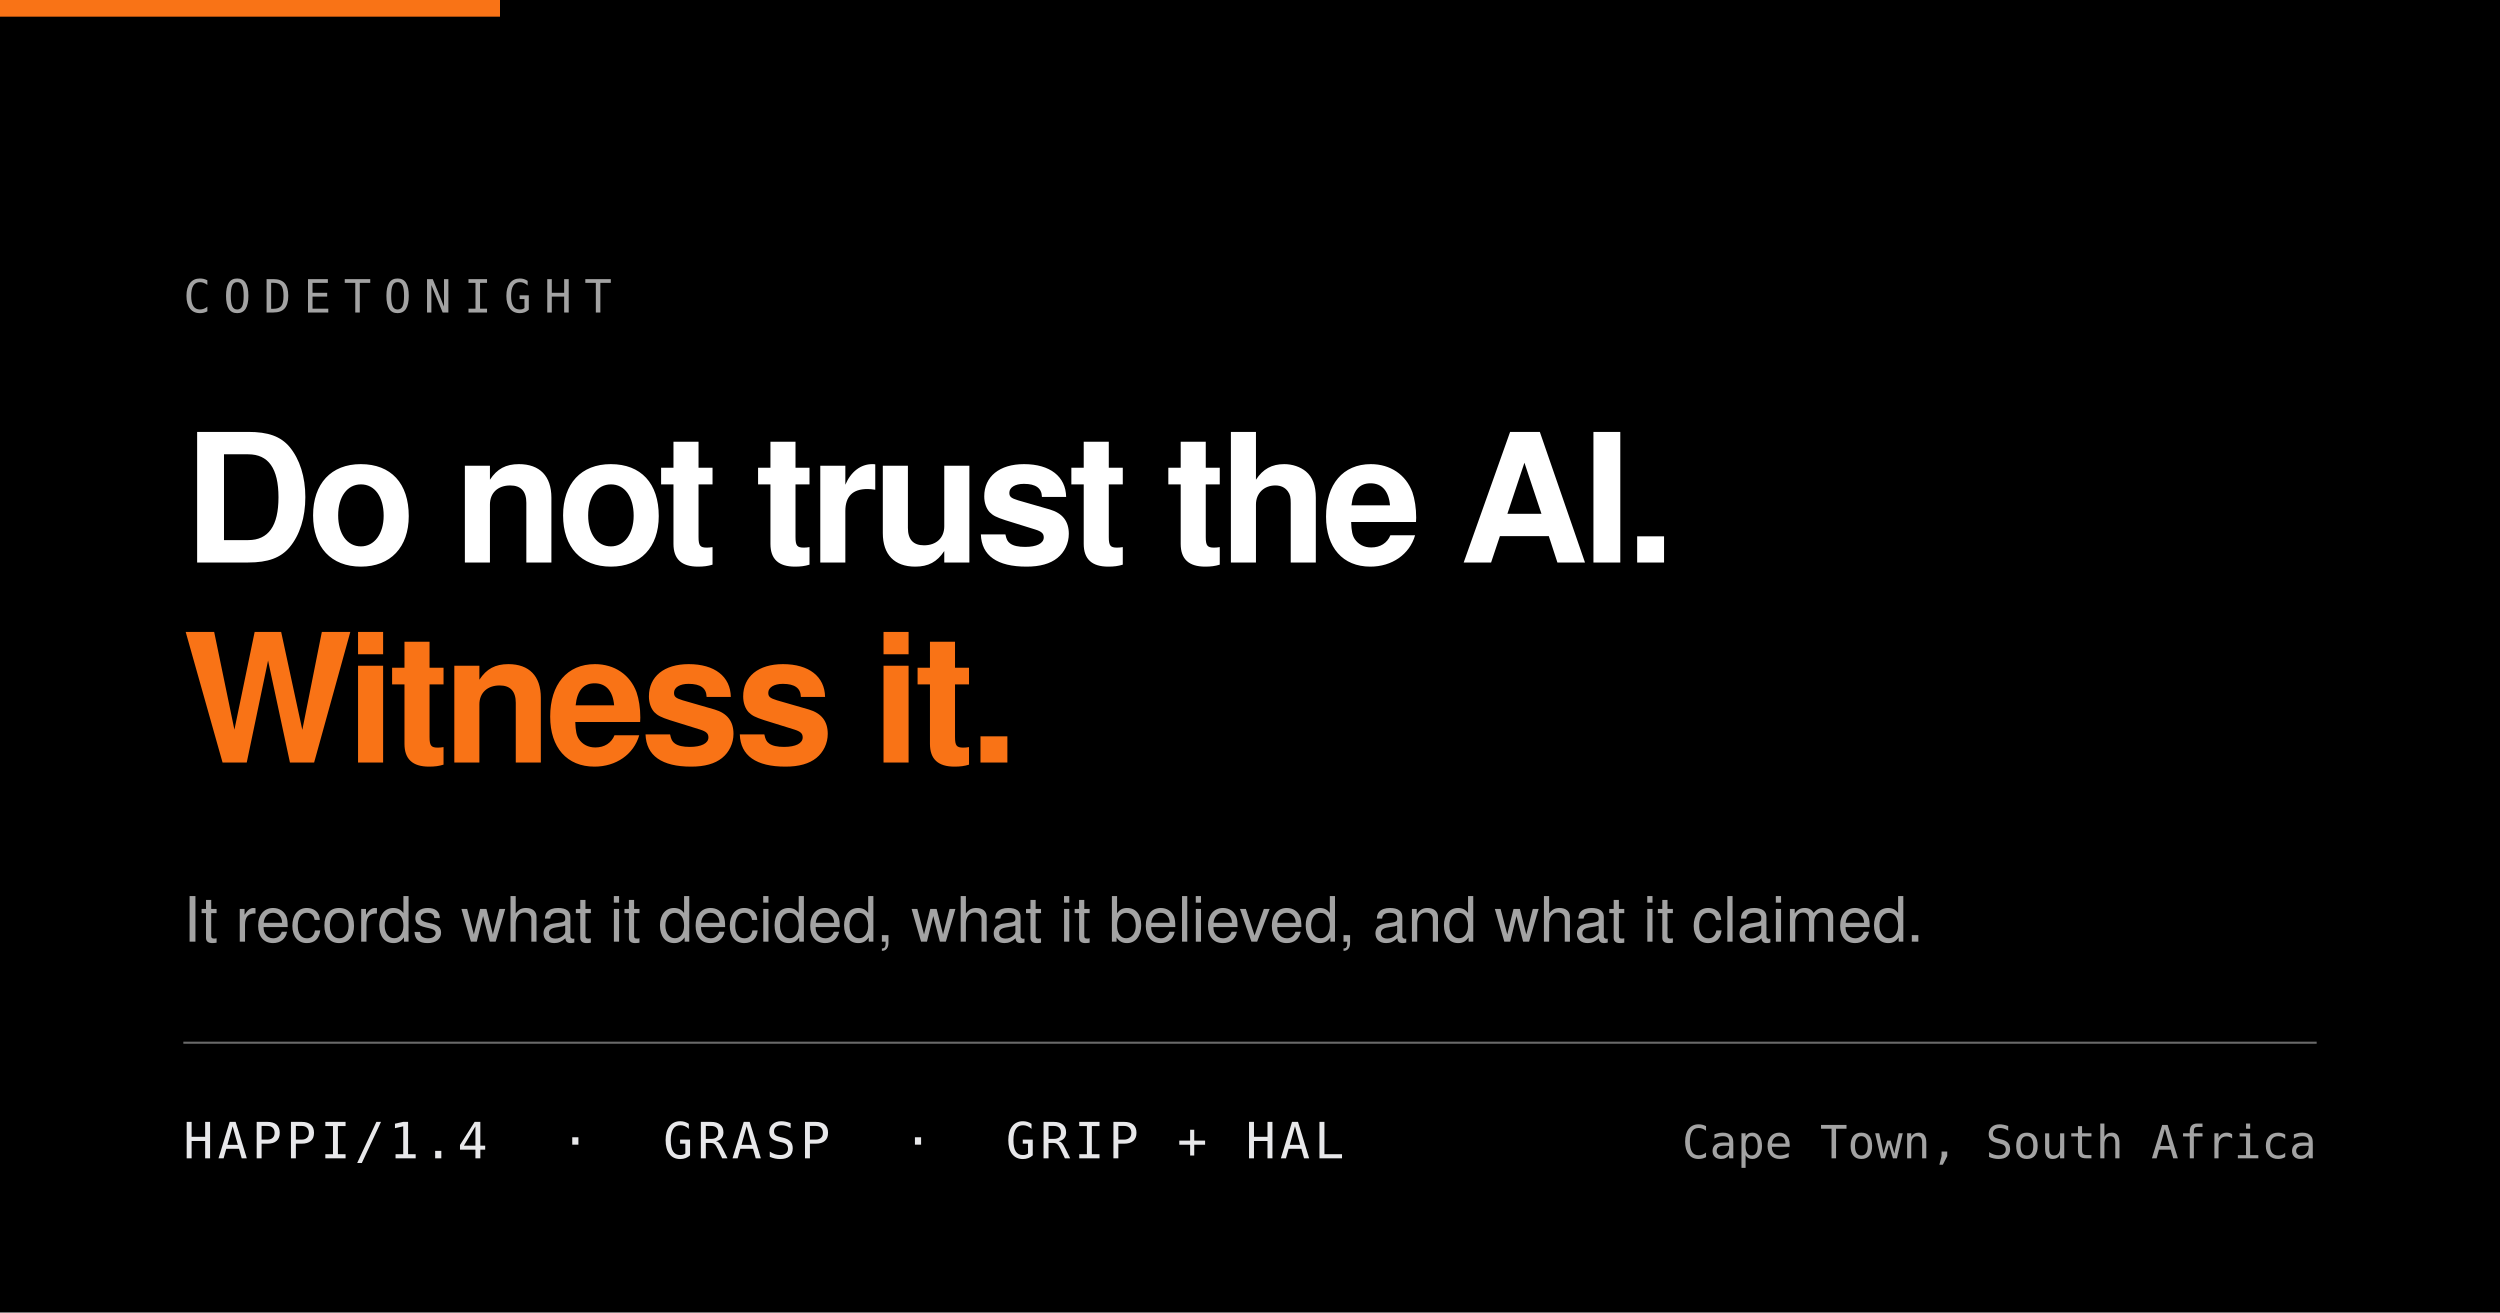
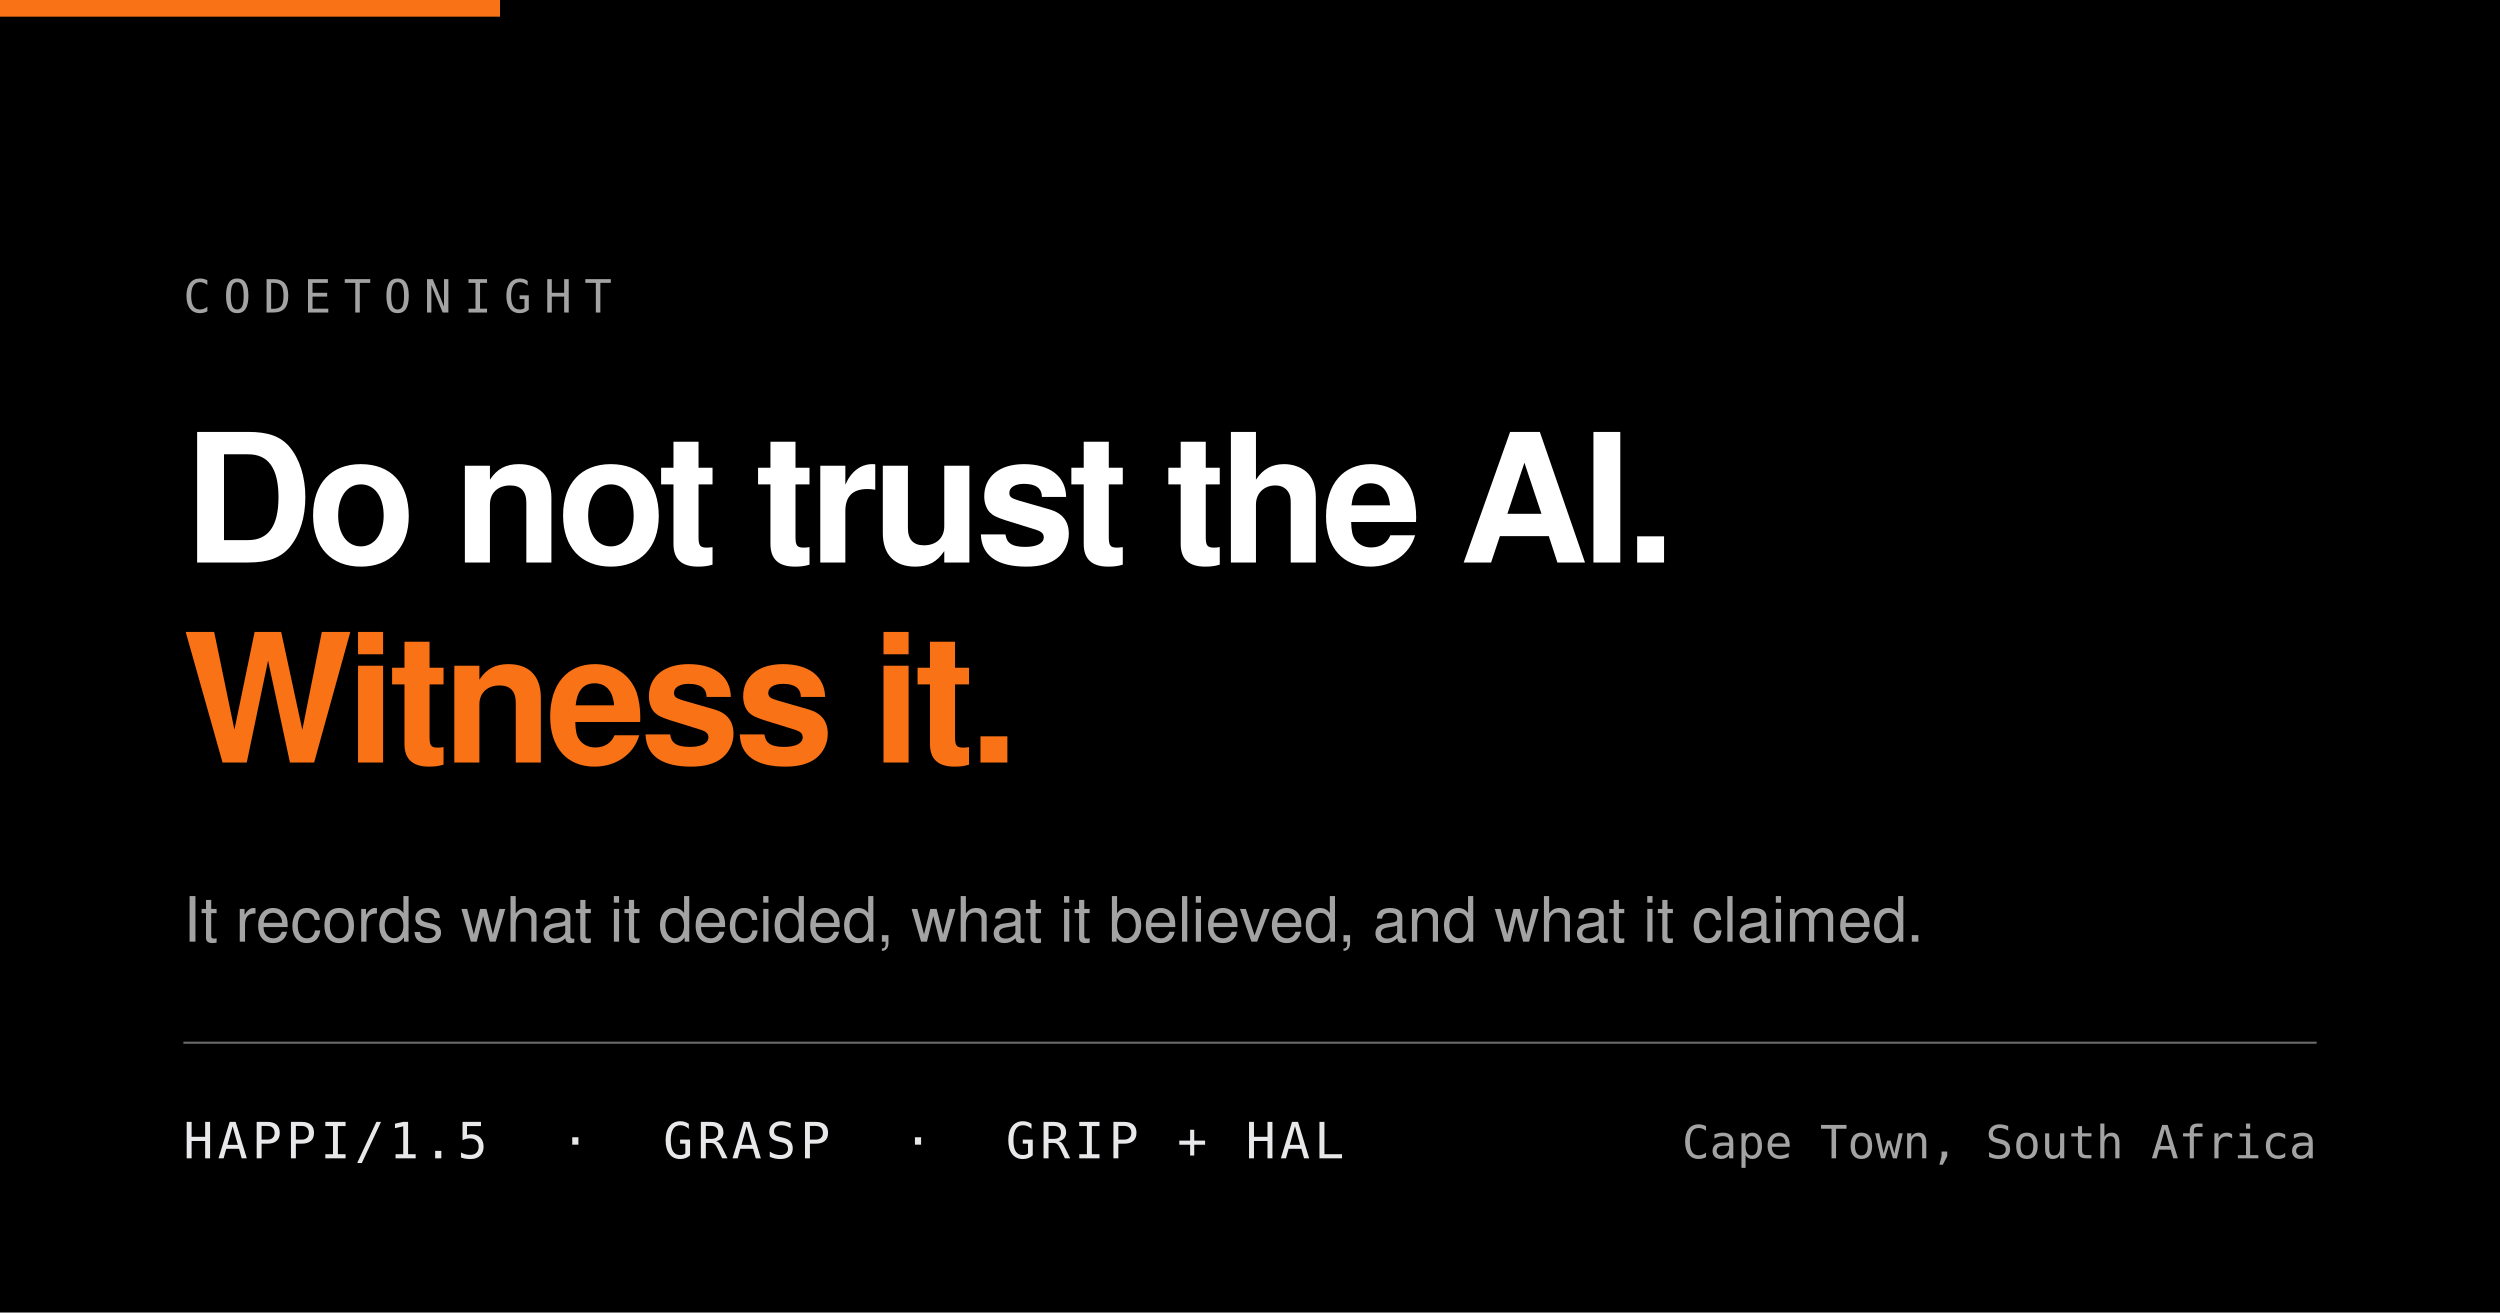
- <svg xmlns="http://www.w3.org/2000/svg" width="1200" height="630" viewBox="0 0 1200 630" role="img" aria-label="CodeTonight. Do not trust the AI, witness it. HAPPI/1.4, GRASP, GRIP and HAL. Deeds, not words. Cape Town, South Africa.">
+ <svg xmlns="http://www.w3.org/2000/svg" width="1200" height="630" viewBox="0 0 1200 630" role="img" aria-label="CodeTonight. Do not trust the AI, witness it. HAPPI/1.5, GRASP, GRIP and HAL. Deeds, not words. Cape Town, South Africa.">
  <rect width="1200" height="630" fill="#000000" />
  <rect x="0" y="0" width="240" height="8" fill="#f97316" />
  <text x="88" y="150" font-family="ui-monospace, SFMono-Regular, Menlo, monospace" font-size="22" fill="#a3a3a3" letter-spacing="6">CODETONIGHT</text>
  <text x="88" y="270" font-family="Helvetica Neue, Helvetica, Arial, sans-serif" font-size="86" font-weight="700" fill="#ffffff" letter-spacing="-3">Do not trust the AI.</text>
  <text x="88" y="366" font-family="Helvetica Neue, Helvetica, Arial, sans-serif" font-size="86" font-weight="700" fill="#f97316" letter-spacing="-3">Witness it.</text>
  <text x="88" y="452" font-family="Helvetica Neue, Helvetica, Arial, sans-serif" font-size="30" fill="#a3a3a3">It records what it decided, what it believed, and what it claimed.</text>
  <rect x="88" y="500" width="1024" height="1" fill="#6a6a6a" />
-   <text x="88" y="556" font-family="ui-monospace, SFMono-Regular, Menlo, monospace" font-size="24" fill="#e8e8ea" letter-spacing="2">HAPPI/1.4  ·  GRASP  ·  GRIP + HAL</text>
+   <text x="88" y="556" font-family="ui-monospace, SFMono-Regular, Menlo, monospace" font-size="24" fill="#e8e8ea" letter-spacing="2">HAPPI/1.5  ·  GRASP  ·  GRIP + HAL</text>
  <text x="1112" y="556" text-anchor="end" font-family="ui-monospace, SFMono-Regular, Menlo, monospace" font-size="22" fill="#a3a3a3">Cape Town, South Africa</text>
</svg>
